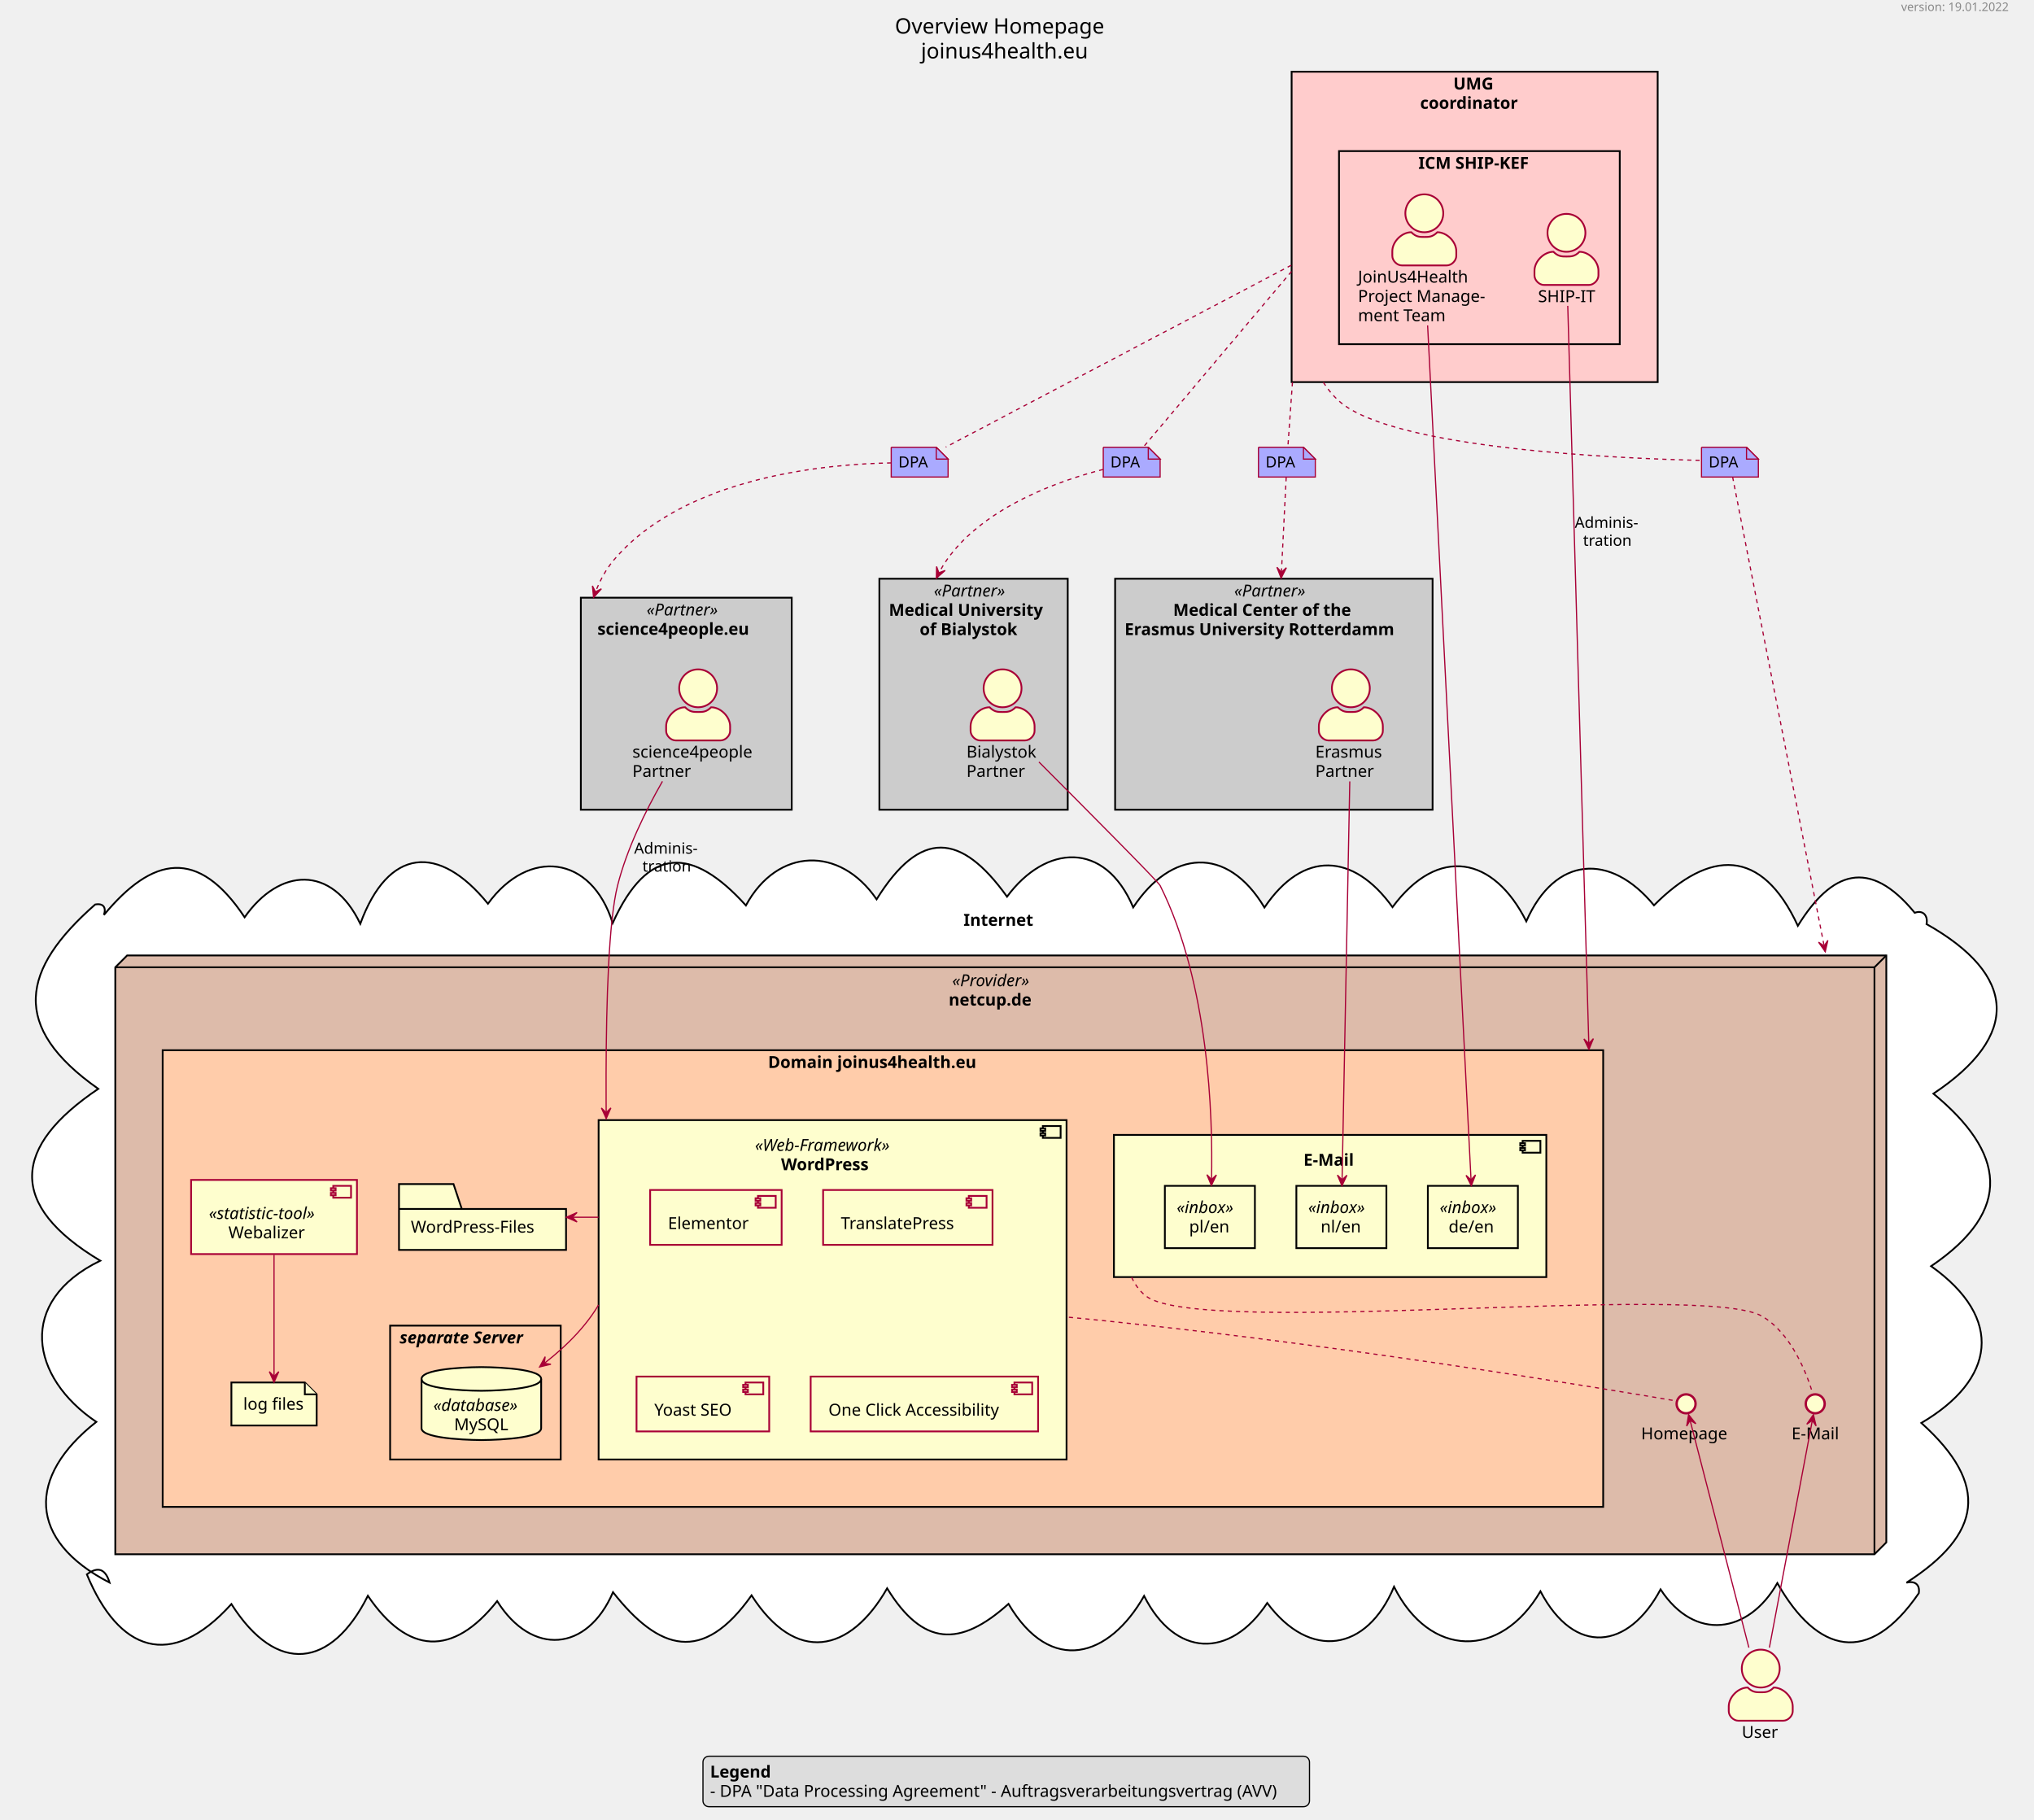
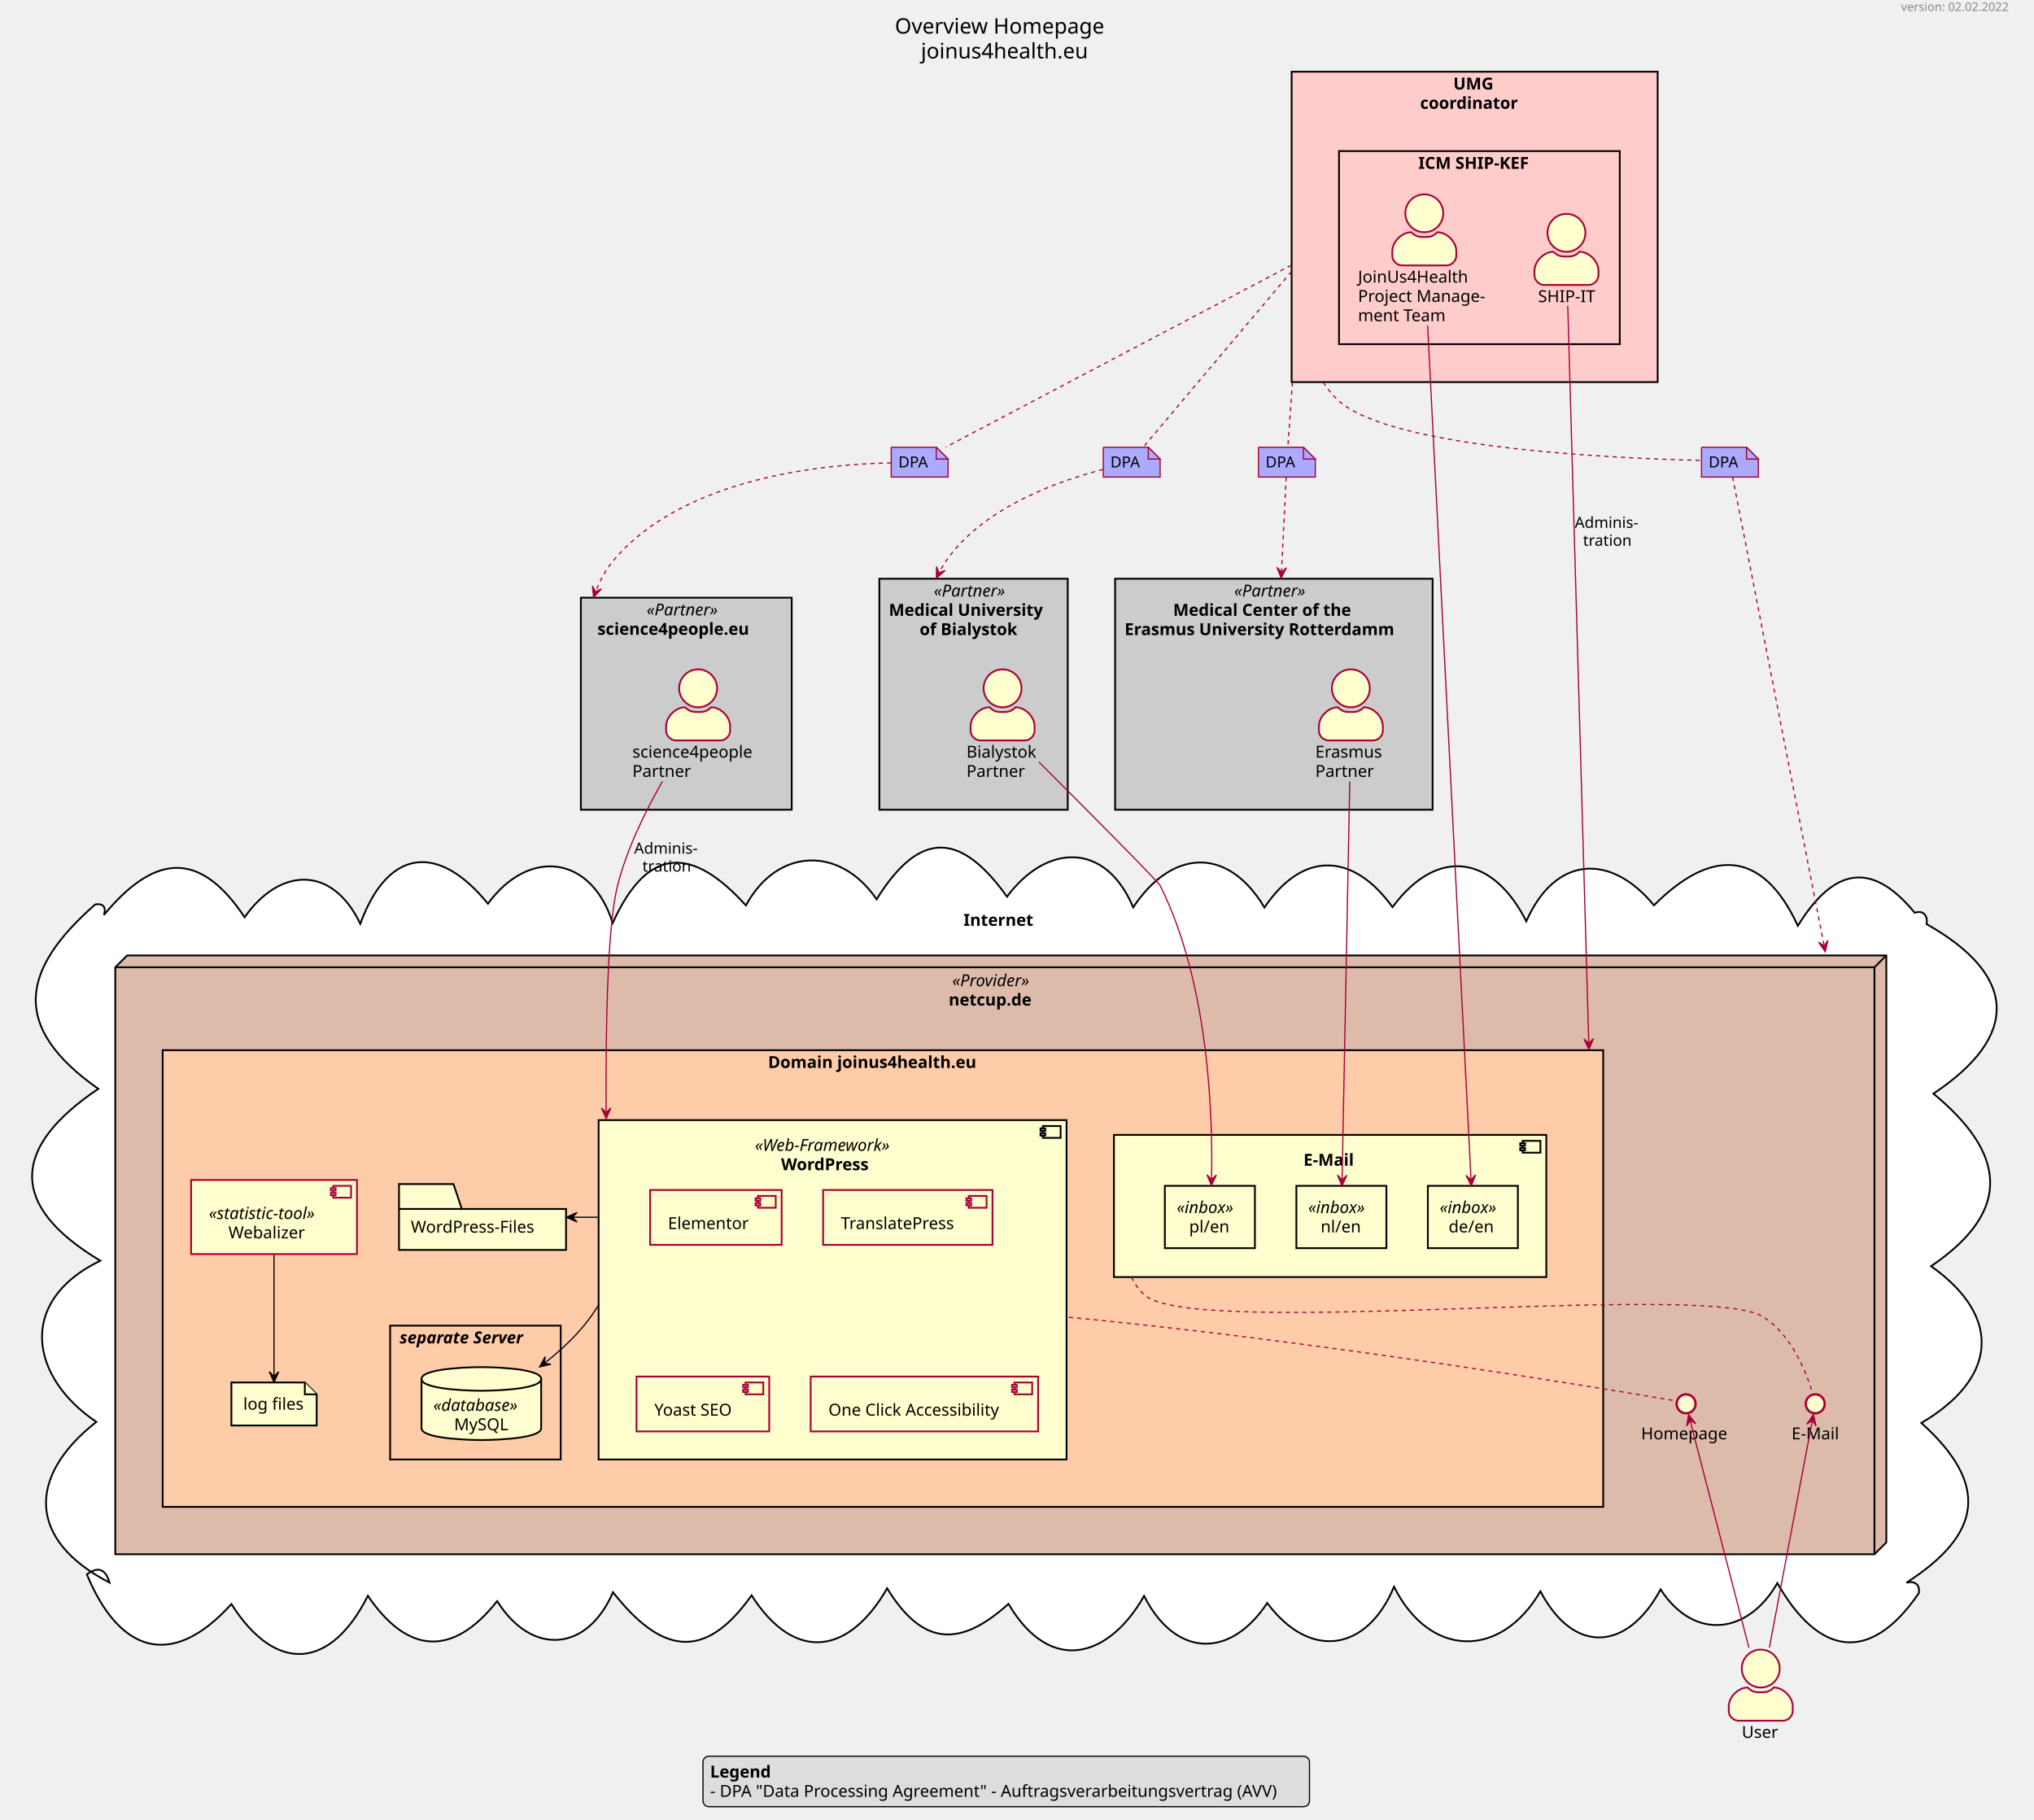
<svg xmlns="http://www.w3.org/2000/svg" contentScriptType="application/ecmascript" contentStyleType="text/css" height="3072px" preserveAspectRatio="none" style="width:3434px;height:3072px;" version="1.1" viewBox="0 0 3434 3072" width="3434px" zoomAndPan="magnify">
  <defs />
  <g>
-     <text fill="#888888" font-family="sans-serif" font-size="20" lengthAdjust="spacingAndGlyphs" textLength="190" x="3209.642" y="18.564">version: 19.01.2022</text>
+     <text fill="#888888" font-family="sans-serif" font-size="20" lengthAdjust="spacingAndGlyphs" textLength="190" x="3209.642" y="18.564">version: 02.02.2022</text>
    <text fill="#000000" font-family="sans-serif" font-size="36" lengthAdjust="spacingAndGlyphs" textLength="378" x="1510.821" y="56.697">Overview Homepage</text>
    <text fill="#000000" font-family="sans-serif" font-size="36" lengthAdjust="spacingAndGlyphs" textLength="290" x="1554.821" y="98.603">joinus4health.eu</text>
    <rect fill="#FFCCCC" height="524" style="stroke: #000000; stroke-width: 3.0;" width="618" x="2180.648" y="121.094" />
    <text fill="#000000" font-family="sans-serif" font-size="28" font-weight="bold" lengthAdjust="spacingAndGlyphs" textLength="72" x="2453.648" y="151.084">UMG</text>
    <text fill="#000000" font-family="sans-serif" font-size="28" font-weight="bold" lengthAdjust="spacingAndGlyphs" textLength="184" x="2397.648" y="183.678">coordinator</text>
    <rect fill="#FFCCCC" height="326" style="stroke: #000000; stroke-width: 3.0;" width="474" x="2260.648" y="255.094" />
    <text fill="#000000" font-family="sans-serif" font-size="28" font-weight="bold" lengthAdjust="spacingAndGlyphs" textLength="206" x="2394.648" y="285.084">ICM SHIP-KEF</text>
    <rect fill="#CCCCCC" height="358" style="stroke: #000000; stroke-width: 3.0;" width="356" x="980.648" y="1009.094" />
    <text fill="#000000" font-family="sans-serif" font-size="28" font-style="italic" lengthAdjust="spacingAndGlyphs" textLength="134" x="1091.648" y="1039.084">«Partner»</text>
    <text fill="#000000" font-family="sans-serif" font-size="28" font-weight="bold" lengthAdjust="spacingAndGlyphs" textLength="300" x="1008.648" y="1071.678">science4people.eu</text>
    <rect fill="#CCCCCC" height="390" style="stroke: #000000; stroke-width: 3.0;" width="318" x="1484.648" y="977.094" />
    <text fill="#000000" font-family="sans-serif" font-size="28" font-style="italic" lengthAdjust="spacingAndGlyphs" textLength="134" x="1576.648" y="1007.084">«Partner»</text>
    <text fill="#000000" font-family="sans-serif" font-size="28" font-weight="bold" lengthAdjust="spacingAndGlyphs" textLength="286" x="1500.648" y="1039.678">Medical University</text>
    <text fill="#000000" font-family="sans-serif" font-size="28" font-weight="bold" lengthAdjust="spacingAndGlyphs" textLength="182" x="1552.648" y="1072.272">of Bialystok</text>
    <rect fill="#CCCCCC" height="390" style="stroke: #000000; stroke-width: 3.0;" width="536" x="1882.648" y="977.094" />
    <text fill="#000000" font-family="sans-serif" font-size="28" font-style="italic" lengthAdjust="spacingAndGlyphs" textLength="134" x="2083.648" y="1007.084">«Partner»</text>
    <text fill="#000000" font-family="sans-serif" font-size="28" font-weight="bold" lengthAdjust="spacingAndGlyphs" textLength="340" x="1980.648" y="1039.678">Medical Center of the</text>
    <text fill="#000000" font-family="sans-serif" font-size="28" font-weight="bold" lengthAdjust="spacingAndGlyphs" textLength="504" x="1898.648" y="1072.272">Erasmus University Rotterdamm</text>
    <path d="M175.377,1544.84 C257.461,1445.798 334.388,1430.523 412.999,1548.639 C471.455,1465.273 560.175,1459.159 608.285,1559.631 C655.153,1431.364 740.73,1423.545 823.807,1525.774 C892.354,1431.65 998.307,1443.148 1034.398,1558.416 C1093.884,1426.645 1169.236,1429.096 1259.311,1528.678 C1312.368,1430.777 1418.075,1427.667 1479.98,1518.323 C1553.49,1400.169 1622.11,1405.102 1700.176,1513.903 C1765.151,1425.937 1865.277,1418.503 1913.203,1531.937 C1976.803,1435.556 2071.383,1426.285 2134.773,1532.167 C2200.162,1435.201 2285.028,1439.878 2350.97,1531.532 C2428.637,1426.842 2521.825,1446.233 2576.838,1555.453 C2625.452,1444.957 2718.813,1439.185 2792.433,1528.467 C2886.045,1434.491 2973.974,1430.353 3035.307,1563.053 C3091.906,1471.655 3155.409,1446.998 3232.648,1541.094 C3247.696,1535.621 3255.211,1547.109 3252.573,1560.139 C3405.184,1646.184 3411.642,1748.227 3264.179,1846.437 C3384.11,1945.368 3400.964,2042.234 3260.304,2137.698 C3384.471,2226.206 3368.126,2329.375 3243.807,2402.397 C3359.853,2506.923 3345.72,2590.247 3218.648,2672.094 C3232.162,2668.62 3241.876,2674.614 3239.512,2689.824 C3154.625,2813.648 3068.207,2791.391 3000.69,2672.717 C2952.361,2758.136 2861.293,2771.914 2803.528,2683.414 C2749.115,2785.249 2658.517,2796.504 2600.722,2686.654 C2533.352,2801.671 2413.592,2799.153 2353.537,2678.967 C2307.794,2788.487 2211.592,2803.175 2139.451,2706.357 C2076.163,2802.165 1983.509,2797.483 1931.569,2694.49 C1873.056,2797.72 1774.291,2829.499 1702.633,2707.874 C1620.651,2781.687 1557.749,2779.295 1497.752,2681.611 C1434.943,2791.215 1343.371,2809.804 1268.859,2693.467 C1186.489,2810.205 1112.418,2786.859 1034.938,2688.158 C991.427,2789.216 897.77,2796.249 839.354,2703.174 C764.349,2797.909 688.12,2793.101 621.08,2694.195 C559.543,2816.936 466.944,2828.319 390.686,2708.158 C287.715,2822.071 199.83,2786.878 146.648,2658.094 C166.392,2643.307 178.484,2650.055 184.981,2671.94 C46.738,2600.701 45.106,2492.918 162.628,2400.608 C51.215,2325.66 27.651,2197.235 169.292,2128.485 C12,2034.381 20.881,1935.917 165.929,1838.308 C16.609,1733.266 35.732,1636.789 160.648,1527.094 C174.608,1524.532 179.723,1532.208 175.377,1544.84 " fill="#FFFFFF" style="stroke: #000000; stroke-width: 3.0;" />
    <text fill="#000000" font-family="sans-serif" font-size="28" font-weight="bold" lengthAdjust="spacingAndGlyphs" textLength="126" x="1626.648" y="1563.084">Internet</text>
    <polygon fill="#DDBBAA" points="194.648,1633.094,214.648,1613.094,3184.648,1613.094,3184.648,2604.094,3164.648,2624.094,194.648,2624.094,194.648,1633.094" style="stroke: #000000; stroke-width: 3.0;" />
    <line style="stroke: #000000; stroke-width: 3.0;" x1="3164.648" x2="3184.648" y1="1633.094" y2="1613.094" />
    <line style="stroke: #000000; stroke-width: 3.0;" x1="194.648" x2="3164.648" y1="1633.094" y2="1633.094" />
    <line style="stroke: #000000; stroke-width: 3.0;" x1="3164.648" x2="3164.648" y1="1633.094" y2="2624.094" />
    <text fill="#000000" font-family="sans-serif" font-size="28" font-style="italic" lengthAdjust="spacingAndGlyphs" textLength="148" x="1607.648" y="1665.084">«Provider»</text>
    <text fill="#000000" font-family="sans-serif" font-size="28" font-weight="bold" lengthAdjust="spacingAndGlyphs" textLength="160" x="1601.648" y="1697.678">netcup.de</text>
    <rect fill="#FFCCAA" height="771" style="stroke: #000000; stroke-width: 3.0;" width="2432" x="274.648" y="1773.094" />
    <text fill="#000000" font-family="sans-serif" font-size="28" font-weight="bold" lengthAdjust="spacingAndGlyphs" textLength="388" x="1296.648" y="1803.084">Domain joinus4health.eu</text>
    <rect fill="#FEFECE" height="573" style="stroke: #000000; stroke-width: 3.0;" width="790" x="1010.648" y="1891.094" />
    <rect fill="#FEFECE" height="20" style="stroke: #000000; stroke-width: 3.0;" width="30" x="1760.648" y="1901.094" />
    <rect fill="#FEFECE" height="4" style="stroke: #000000; stroke-width: 3.0;" width="8" x="1756.648" y="1905.094" />
    <rect fill="#FEFECE" height="4" style="stroke: #000000; stroke-width: 3.0;" width="8" x="1756.648" y="1913.094" />
    <text fill="#000000" font-family="sans-serif" font-size="28" font-style="italic" lengthAdjust="spacingAndGlyphs" textLength="262" x="1274.648" y="1943.084">«Web-Framework»</text>
    <text fill="#000000" font-family="sans-serif" font-size="28" font-weight="bold" lengthAdjust="spacingAndGlyphs" textLength="174" x="1318.648" y="1975.678">WordPress</text>
    <rect fill="#FFCCAA" height="226" style="stroke: #000000; stroke-width: 3.0;" width="288" x="658.648" y="2238.094" />
    <text fill="#000000" font-family="sans-serif" font-size="28" font-style="italic" font-weight="bold" lengthAdjust="spacingAndGlyphs" textLength="256" x="674.648" y="2268.084">separate Server</text>
    <rect fill="#FEFECE" height="240" style="stroke: #000000; stroke-width: 3.0;" width="730" x="1880.648" y="1916.094" />
    <rect fill="#FEFECE" height="20" style="stroke: #000000; stroke-width: 3.0;" width="30" x="2570.648" y="1926.094" />
    <rect fill="#FEFECE" height="4" style="stroke: #000000; stroke-width: 3.0;" width="8" x="2566.648" y="1930.094" />
    <rect fill="#FEFECE" height="4" style="stroke: #000000; stroke-width: 3.0;" width="8" x="2566.648" y="1938.094" />
    <text fill="#000000" font-family="sans-serif" font-size="28" font-weight="bold" lengthAdjust="spacingAndGlyphs" textLength="90" x="2200.648" y="1968.084">E-Mail</text>
    <ellipse cx="2644.648" cy="393.094" fill="#FEFECE" rx="32" ry="32" style="stroke: #A80036; stroke-width: 3.0;" />
    <path d="M2644.648,433.094 C2652.648,433.094 2658.648,433.094 2666.648,425.094 C2682.648,425.094 2698.648,441.094 2698.648,457.094 L2698.648,465.094 C2698.648,473.094 2690.648,481.094 2682.648,481.094 L2606.648,481.094 C2598.648,481.094 2590.648,473.094 2590.648,465.094 L2590.648,457.094 C2590.648,441.094 2606.648,425.094 2622.648,425.094 C2630.648,433.094 2636.648,433.094 2644.648,433.094 " fill="#FEFECE" style="stroke: #A80036; stroke-width: 3.0;" />
    <text fill="#000000" font-family="sans-serif" font-size="28" lengthAdjust="spacingAndGlyphs" textLength="96" x="2596.648" y="510.084">SHIP-IT</text>
    <ellipse cx="2404.648" cy="360.094" fill="#FEFECE" rx="32" ry="32" style="stroke: #A80036; stroke-width: 3.0;" />
    <path d="M2404.648,400.094 C2412.648,400.094 2418.648,400.094 2426.648,392.094 C2442.648,392.094 2458.648,408.094 2458.648,424.094 L2458.648,432.094 C2458.648,440.094 2450.648,448.094 2442.648,448.094 L2366.648,448.094 C2358.648,448.094 2350.648,440.094 2350.648,432.094 L2350.648,424.094 C2350.648,408.094 2366.648,392.094 2382.648,392.094 C2390.648,400.094 2396.648,400.094 2404.648,400.094 " fill="#FEFECE" style="stroke: #A80036; stroke-width: 3.0;" />
    <text fill="#000000" font-family="sans-serif" font-size="28" lengthAdjust="spacingAndGlyphs" textLength="190" x="2292.648" y="477.084">JoinUs4Health</text>
    <text fill="#000000" font-family="sans-serif" font-size="28" lengthAdjust="spacingAndGlyphs" textLength="224" x="2292.648" y="509.678">Project Manage-</text>
    <text fill="#000000" font-family="sans-serif" font-size="28" lengthAdjust="spacingAndGlyphs" textLength="158" x="2292.648" y="542.271">ment Team</text>
    <ellipse cx="1178.648" cy="1162.094" fill="#FEFECE" rx="32" ry="32" style="stroke: #A80036; stroke-width: 3.0;" />
    <path d="M1178.648,1202.094 C1186.648,1202.094 1192.648,1202.094 1200.648,1194.094 C1216.648,1194.094 1232.648,1210.094 1232.648,1226.094 L1232.648,1234.094 C1232.648,1242.094 1224.648,1250.094 1216.648,1250.094 L1140.648,1250.094 C1132.648,1250.094 1124.648,1242.094 1124.648,1234.094 L1124.648,1226.094 C1124.648,1210.094 1140.648,1194.094 1156.648,1194.094 C1164.648,1202.094 1170.648,1202.094 1178.648,1202.094 " fill="#FEFECE" style="stroke: #A80036; stroke-width: 3.0;" />
    <text fill="#000000" font-family="sans-serif" font-size="28" lengthAdjust="spacingAndGlyphs" textLength="222" x="1067.648" y="1279.084">science4people</text>
    <text fill="#000000" font-family="sans-serif" font-size="28" lengthAdjust="spacingAndGlyphs" textLength="100" x="1067.648" y="1311.678">Partner</text>
    <ellipse cx="1692.648" cy="1162.094" fill="#FEFECE" rx="32" ry="32" style="stroke: #A80036; stroke-width: 3.0;" />
    <path d="M1692.648,1202.094 C1700.648,1202.094 1706.648,1202.094 1714.648,1194.094 C1730.648,1194.094 1746.648,1210.094 1746.648,1226.094 L1746.648,1234.094 C1746.648,1242.094 1738.648,1250.094 1730.648,1250.094 L1654.648,1250.094 C1646.648,1250.094 1638.648,1242.094 1638.648,1234.094 L1638.648,1226.094 C1638.648,1210.094 1654.648,1194.094 1670.648,1194.094 C1678.648,1202.094 1684.648,1202.094 1692.648,1202.094 " fill="#FEFECE" style="stroke: #A80036; stroke-width: 3.0;" />
    <text fill="#000000" font-family="sans-serif" font-size="28" lengthAdjust="spacingAndGlyphs" textLength="122" x="1631.648" y="1279.084">Bialystok</text>
    <text fill="#000000" font-family="sans-serif" font-size="28" lengthAdjust="spacingAndGlyphs" textLength="100" x="1631.648" y="1311.678">Partner</text>
    <ellipse cx="2280.648" cy="1162.094" fill="#FEFECE" rx="32" ry="32" style="stroke: #A80036; stroke-width: 3.0;" />
    <path d="M2280.648,1202.094 C2288.648,1202.094 2294.648,1202.094 2302.648,1194.094 C2318.648,1194.094 2334.648,1210.094 2334.648,1226.094 L2334.648,1234.094 C2334.648,1242.094 2326.648,1250.094 2318.648,1250.094 L2242.648,1250.094 C2234.648,1250.094 2226.648,1242.094 2226.648,1234.094 L2226.648,1226.094 C2226.648,1210.094 2242.648,1194.094 2258.648,1194.094 C2266.648,1202.094 2272.648,1202.094 2280.648,1202.094 " fill="#FEFECE" style="stroke: #A80036; stroke-width: 3.0;" />
    <text fill="#000000" font-family="sans-serif" font-size="28" lengthAdjust="spacingAndGlyphs" textLength="120" x="2220.648" y="1279.084">Erasmus</text>
    <text fill="#000000" font-family="sans-serif" font-size="28" lengthAdjust="spacingAndGlyphs" textLength="100" x="2220.648" y="1311.678">Partner</text>
    <ellipse cx="2846.648" cy="2370.094" fill="#FEFECE" rx="16" ry="16" style="stroke: #A80036; stroke-width: 4.0;" />
    <text fill="#000000" font-family="sans-serif" font-size="28" lengthAdjust="spacingAndGlyphs" textLength="152" x="2770.648" y="2430.084">Homepage</text>
    <ellipse cx="3064.648" cy="2370.094" fill="#FEFECE" rx="16" ry="16" style="stroke: #A80036; stroke-width: 4.0;" />
    <text fill="#000000" font-family="sans-serif" font-size="28" lengthAdjust="spacingAndGlyphs" textLength="80" x="3024.648" y="2430.084">E-Mail</text>
    <polygon fill="#FEFECE" points="673.648,1999.094,765.648,1999.094,779.648,2041.094,955.648,2041.094,955.648,2110.281,673.648,2110.281,673.648,1999.094" style="stroke: #000000; stroke-width: 3.0;" />
    <line style="stroke: #000000; stroke-width: 3.0;" x1="673.648" x2="779.648" y1="2041.094" y2="2041.094" />
    <text fill="#000000" font-family="sans-serif" font-size="28" lengthAdjust="spacingAndGlyphs" textLength="222" x="693.648" y="2081.084">WordPress-Files</text>
    <polygon fill="#FEFECE" points="390.648,2334.094,390.648,2406.688,534.648,2406.688,534.648,2354.094,514.648,2334.094,390.648,2334.094" style="stroke: #000000; stroke-width: 3.0;" />
    <path d="M514.648,2334.094 L514.648,2354.094 L534.648,2354.094 " fill="#FEFECE" style="stroke: #000000; stroke-width: 3.0;" />
    <text fill="#000000" font-family="sans-serif" font-size="28" lengthAdjust="spacingAndGlyphs" textLength="104" x="410.648" y="2380.084">log files</text>
    <rect fill="#FEFECE" height="125.188" style="stroke: #A80036; stroke-width: 3.0;" width="280" x="322.648" y="1992.094" />
    <rect fill="#FEFECE" height="20" style="stroke: #A80036; stroke-width: 3.0;" width="30" x="562.648" y="2002.094" />
    <rect fill="#FEFECE" height="4" style="stroke: #A80036; stroke-width: 3.0;" width="8" x="558.648" y="2006.094" />
    <rect fill="#FEFECE" height="4" style="stroke: #A80036; stroke-width: 3.0;" width="8" x="558.648" y="2014.094" />
    <text fill="#000000" font-family="sans-serif" font-size="28" font-style="italic" lengthAdjust="spacingAndGlyphs" textLength="200" x="352.648" y="2058.084">«statistic-tool»</text>
    <text fill="#000000" font-family="sans-serif" font-size="28" lengthAdjust="spacingAndGlyphs" textLength="134" x="385.648" y="2090.678">Webalizer</text>
    <rect fill="#FEFECE" height="92.594" style="stroke: #A80036; stroke-width: 3.0;" width="222" x="1097.648" y="2009.094" />
    <rect fill="#FEFECE" height="20" style="stroke: #A80036; stroke-width: 3.0;" width="30" x="1279.648" y="2019.094" />
    <rect fill="#FEFECE" height="4" style="stroke: #A80036; stroke-width: 3.0;" width="8" x="1275.648" y="2023.094" />
    <rect fill="#FEFECE" height="4" style="stroke: #A80036; stroke-width: 3.0;" width="8" x="1275.648" y="2031.094" />
    <text fill="#000000" font-family="sans-serif" font-size="28" lengthAdjust="spacingAndGlyphs" textLength="142" x="1127.648" y="2075.084">Elementor</text>
    <rect fill="#FEFECE" height="92.594" style="stroke: #A80036; stroke-width: 3.0;" width="286" x="1389.648" y="2009.094" />
    <rect fill="#FEFECE" height="20" style="stroke: #A80036; stroke-width: 3.0;" width="30" x="1635.648" y="2019.094" />
    <rect fill="#FEFECE" height="4" style="stroke: #A80036; stroke-width: 3.0;" width="8" x="1631.648" y="2023.094" />
    <rect fill="#FEFECE" height="4" style="stroke: #A80036; stroke-width: 3.0;" width="8" x="1631.648" y="2031.094" />
    <text fill="#000000" font-family="sans-serif" font-size="28" lengthAdjust="spacingAndGlyphs" textLength="206" x="1419.648" y="2075.084">TranslatePress</text>
    <rect fill="#FEFECE" height="92.594" style="stroke: #A80036; stroke-width: 3.0;" width="224" x="1074.648" y="2324.094" />
    <rect fill="#FEFECE" height="20" style="stroke: #A80036; stroke-width: 3.0;" width="30" x="1258.648" y="2334.094" />
    <rect fill="#FEFECE" height="4" style="stroke: #A80036; stroke-width: 3.0;" width="8" x="1254.648" y="2338.094" />
    <rect fill="#FEFECE" height="4" style="stroke: #A80036; stroke-width: 3.0;" width="8" x="1254.648" y="2346.094" />
    <text fill="#000000" font-family="sans-serif" font-size="28" lengthAdjust="spacingAndGlyphs" textLength="144" x="1104.648" y="2390.084">Yoast SEO</text>
    <rect fill="#FEFECE" height="92.594" style="stroke: #A80036; stroke-width: 3.0;" width="384" x="1368.648" y="2324.094" />
    <rect fill="#FEFECE" height="20" style="stroke: #A80036; stroke-width: 3.0;" width="30" x="1712.648" y="2334.094" />
    <rect fill="#FEFECE" height="4" style="stroke: #A80036; stroke-width: 3.0;" width="8" x="1708.648" y="2338.094" />
    <rect fill="#FEFECE" height="4" style="stroke: #A80036; stroke-width: 3.0;" width="8" x="1708.648" y="2346.094" />
    <text fill="#000000" font-family="sans-serif" font-size="28" lengthAdjust="spacingAndGlyphs" textLength="304" x="1398.648" y="2390.084">One Click Accessibility</text>
    <path d="M711.648,2328.094 C711.648,2308.094 812.648,2308.094 812.648,2308.094 C812.648,2308.094 913.648,2308.094 913.648,2328.094 L913.648,2411.281 C913.648,2431.281 812.648,2431.281 812.648,2431.281 C812.648,2431.281 711.648,2431.281 711.648,2411.281 L711.648,2328.094 " fill="#FEFECE" style="stroke: #000000; stroke-width: 3.0;" />
    <path d="M711.648,2328.094 C711.648,2348.094 812.648,2348.094 812.648,2348.094 C812.648,2348.094 913.648,2348.094 913.648,2328.094 " fill="none" style="stroke: #000000; stroke-width: 3.0;" />
    <text fill="#000000" font-family="sans-serif" font-size="28" font-style="italic" lengthAdjust="spacingAndGlyphs" textLength="162" x="731.648" y="2382.084">«database»</text>
    <text fill="#000000" font-family="sans-serif" font-size="28" lengthAdjust="spacingAndGlyphs" textLength="92" x="766.648" y="2414.678">MySQL</text>
    <rect fill="#FEFECE" height="105.188" style="stroke: #000000; stroke-width: 3.0;" width="152" x="2410.648" y="2002.094" />
    <text fill="#000000" font-family="sans-serif" font-size="28" font-style="italic" lengthAdjust="spacingAndGlyphs" textLength="112" x="2430.648" y="2048.084">«inbox»</text>
    <text fill="#000000" font-family="sans-serif" font-size="28" lengthAdjust="spacingAndGlyphs" textLength="82" x="2445.648" y="2080.678">de/en</text>
    <rect fill="#FEFECE" height="105.188" style="stroke: #000000; stroke-width: 3.0;" width="152" x="1966.648" y="2002.094" />
    <text fill="#000000" font-family="sans-serif" font-size="28" font-style="italic" lengthAdjust="spacingAndGlyphs" textLength="112" x="1986.648" y="2048.084">«inbox»</text>
    <text fill="#000000" font-family="sans-serif" font-size="28" lengthAdjust="spacingAndGlyphs" textLength="70" x="2007.648" y="2080.678">pl/en</text>
    <rect fill="#FEFECE" height="105.188" style="stroke: #000000; stroke-width: 3.0;" width="152" x="2188.648" y="2002.094" />
    <text fill="#000000" font-family="sans-serif" font-size="28" font-style="italic" lengthAdjust="spacingAndGlyphs" textLength="112" x="2208.648" y="2048.084">«inbox»</text>
    <text fill="#000000" font-family="sans-serif" font-size="28" lengthAdjust="spacingAndGlyphs" textLength="70" x="2229.648" y="2080.678">nl/en</text>
    <ellipse cx="2972.648" cy="2817.094" fill="#FEFECE" rx="32" ry="32" style="stroke: #A80036; stroke-width: 3.0;" />
    <path d="M2972.648,2857.094 C2980.648,2857.094 2986.648,2857.094 2994.648,2849.094 C3010.648,2849.094 3026.648,2865.094 3026.648,2881.094 L3026.648,2889.094 C3026.648,2897.094 3018.648,2905.094 3010.648,2905.094 L2934.648,2905.094 C2926.648,2905.094 2918.648,2897.094 2918.648,2889.094 L2918.648,2881.094 C2918.648,2865.094 2934.648,2849.094 2950.648,2849.094 C2958.648,2857.094 2964.648,2857.094 2972.648,2857.094 " fill="#FEFECE" style="stroke: #A80036; stroke-width: 3.0;" />
    <text fill="#000000" font-family="sans-serif" font-size="28" lengthAdjust="spacingAndGlyphs" textLength="64" x="2940.648" y="2934.084">User</text>
    <path d="M1504.648,755.094 L1504.648,805.359 L1600.648,805.359 L1600.648,775.094 L1580.648,755.094 L1504.648,755.094 " fill="#AAAAFF" style="stroke: #A80036; stroke-width: 2.0;" />
    <path d="M1580.648,755.094 L1580.648,775.094 L1600.648,775.094 L1580.648,755.094 " fill="#AAAAFF" style="stroke: #A80036; stroke-width: 2.0;" />
    <text fill="#000000" font-family="sans-serif" font-size="26" lengthAdjust="spacingAndGlyphs" textLength="54" x="1516.648" y="789.227">DPA</text>
    <path d="M1862.648,755.094 L1862.648,805.359 L1958.648,805.359 L1958.648,775.094 L1938.648,755.094 L1862.648,755.094 " fill="#AAAAFF" style="stroke: #A80036; stroke-width: 2.0;" />
    <path d="M1938.648,755.094 L1938.648,775.094 L1958.648,775.094 L1938.648,755.094 " fill="#AAAAFF" style="stroke: #A80036; stroke-width: 2.0;" />
    <text fill="#000000" font-family="sans-serif" font-size="26" lengthAdjust="spacingAndGlyphs" textLength="54" x="1874.648" y="789.227">DPA</text>
    <path d="M2124.648,755.094 L2124.648,805.359 L2220.648,805.359 L2220.648,775.094 L2200.648,755.094 L2124.648,755.094 " fill="#AAAAFF" style="stroke: #A80036; stroke-width: 2.0;" />
    <path d="M2200.648,755.094 L2200.648,775.094 L2220.648,775.094 L2200.648,755.094 " fill="#AAAAFF" style="stroke: #A80036; stroke-width: 2.0;" />
    <text fill="#000000" font-family="sans-serif" font-size="26" lengthAdjust="spacingAndGlyphs" textLength="54" x="2136.648" y="789.227">DPA</text>
    <path d="M2872.648,755.094 L2872.648,805.359 L2968.648,805.359 L2968.648,775.094 L2948.648,755.094 L2872.648,755.094 " fill="#AAAAFF" style="stroke: #A80036; stroke-width: 2.0;" />
    <path d="M2948.648,755.094 L2948.648,775.094 L2968.648,775.094 L2948.648,755.094 " fill="#AAAAFF" style="stroke: #A80036; stroke-width: 2.0;" />
    <text fill="#000000" font-family="sans-serif" font-size="26" lengthAdjust="spacingAndGlyphs" textLength="54" x="2884.648" y="789.227">DPA</text>
-     <path d="M1010.517,2203.126 C1010.417,2203.296 1010.317,2203.466 1010.216,2203.636 C1010.014,2203.975 1009.812,2204.314 1009.609,2204.652 C1006.356,2210.067 1002.876,2215.376 999.202,2220.574 C991.854,2230.971 983.732,2240.926 975.111,2250.404 C957.868,2269.359 938.628,2286.404 919.588,2301.254 " fill="none" id="wp-to-my" style="stroke: #A80036; stroke-width: 2.0;" />
-     <polygon fill="#A80036" points="910.968,2307.834,930.122,2303.237,918.906,2301.752,920.391,2290.536,910.968,2307.834" style="stroke: #A80036; stroke-width: 2.0;" />
-     <path d="M966.548,2055.094 C976.378,2055.094 986.213,2055.094 996.048,2055.094 C998.507,2055.094 1000.966,2055.094 1003.424,2055.094 C1004.654,2055.094 1005.883,2055.094 1007.112,2055.094 C1007.727,2055.094 1008.342,2055.094 1008.956,2055.094 C1009.264,2055.094 1009.571,2055.094 1009.878,2055.094 C1010.032,2055.094 1010.186,2055.094 1010.339,2055.094 C1010.416,2055.094 1010.493,2055.094 1010.57,2055.094 " fill="none" id="wpfolder-backto-wp" style="stroke: #A80036; stroke-width: 2.0;" />
-     <polygon fill="#A80036" points="956.248,2055.094,974.248,2063.094,966.248,2055.094,974.248,2047.094,956.248,2055.094" style="stroke: #A80036; stroke-width: 2.0;" />
-     <path d="M462.648,2118.534 C462.648,2178.954 462.648,2269.694 462.648,2323.494 " fill="none" id="stats-to-log" style="stroke: #A80036; stroke-width: 2.0;" />
-     <polygon fill="#A80036" points="462.648,2333.754,470.648,2315.754,462.648,2323.754,454.648,2315.754,462.648,2333.754" style="stroke: #A80036; stroke-width: 2.0;" />
+     <path d="M1010.517,2203.126 C1010.417,2203.296 1010.317,2203.466 1010.216,2203.636 C1010.014,2203.975 1009.812,2204.314 1009.609,2204.652 C1006.356,2210.067 1002.876,2215.376 999.202,2220.574 C991.854,2230.971 983.732,2240.926 975.111,2250.404 C957.868,2269.359 938.628,2286.404 919.588,2301.254 " fill="none" id="wp-to-my" style="stroke: #000000; stroke-width: 2.0;" />
+     <polygon fill="#000000" points="910.968,2307.834,930.122,2303.237,918.906,2301.752,920.391,2290.536,910.968,2307.834" style="stroke: #000000; stroke-width: 2.0;" />
+     <path d="M966.548,2055.094 C976.378,2055.094 986.213,2055.094 996.048,2055.094 C998.507,2055.094 1000.966,2055.094 1003.424,2055.094 C1004.654,2055.094 1005.883,2055.094 1007.112,2055.094 C1007.727,2055.094 1008.342,2055.094 1008.956,2055.094 C1009.264,2055.094 1009.571,2055.094 1009.878,2055.094 C1010.032,2055.094 1010.186,2055.094 1010.339,2055.094 C1010.416,2055.094 1010.493,2055.094 1010.57,2055.094 " fill="none" id="wpfolder-backto-wp" style="stroke: #000000; stroke-width: 2.0;" />
+     <polygon fill="#000000" points="956.248,2055.094,974.248,2063.094,966.248,2055.094,974.248,2047.094,956.248,2055.094" style="stroke: #000000; stroke-width: 2.0;" />
+     <path d="M462.648,2118.534 C462.648,2178.954 462.648,2269.694 462.648,2323.494 " fill="none" id="stats-to-log" style="stroke: #000000; stroke-width: 2.0;" />
+     <polygon fill="#000000" points="462.648,2333.754,470.648,2315.754,462.648,2323.754,454.648,2315.754,462.648,2333.754" style="stroke: #000000; stroke-width: 2.0;" />
    <path d="M1804.651,2223.952 C1811.339,2224.582 1818.048,2225.224 1824.775,2225.876 C1838.229,2227.182 1851.756,2228.53 1865.342,2229.917 C1892.512,2232.691 1919.915,2235.624 1947.426,2238.685 C2002.448,2244.807 2057.904,2251.445 2112.809,2258.372 C2222.618,2272.224 2330.221,2287.23 2427.728,2301.566 C2622.743,2330.239 2777.378,2356.234 2828.528,2364.974 " fill="none" id="wp-i_web" style="stroke: #A80036; stroke-width: 2.0; stroke-dasharray: 7.0,7.0;" />
    <path d="M1910.465,2156.385 C1910.561,2156.593 1910.658,2156.801 1910.756,2157.008 C1910.951,2157.423 1911.149,2157.836 1911.349,2158.248 C1912.149,2159.896 1912.989,2161.522 1913.871,2163.12 C1915.634,2166.317 1917.564,2169.407 1919.676,2172.356 C1923.9,2178.254 1928.851,2183.589 1934.648,2188.094 C2025.948,2259.034 2874.628,2164.094 2974.648,2222.094 C3024.628,2251.074 3050.528,2319.974 3060.168,2351.654 " fill="none" id="email-i_mail" style="stroke: #A80036; stroke-width: 2.0; stroke-dasharray: 7.0,7.0;" />
    <path d="M2180.118,447.795 C2179.756,447.986 2179.388,448.179 2179.015,448.375 C2177.523,449.161 2175.944,449.992 2174.28,450.868 C2160.968,457.876 2142.246,467.732 2119.561,479.673 C2074.193,503.556 2012.981,535.778 1947.528,570.231 C1816.623,639.139 1668.758,716.974 1596.768,754.874 " fill="none" id="umg-a_us" style="stroke: #A80036; stroke-width: 2.0; stroke-dasharray: 7.0,7.0;" />
    <path d="M1504.528,781.554 C1401.128,783.254 1157.408,802.994 1036.648,945.094 C1026.773,956.716 1018.723,969.657 1012.198,983.416 C1008.935,990.296 1006.054,997.38 1003.517,1004.606 C1003.199,1005.509 1002.888,1006.414 1002.581,1007.322 C1002.428,1007.775 1002.276,1008.23 1002.125,1008.685 " fill="none" id="a_us-to-s4p" style="stroke: #A80036; stroke-width: 2.0; stroke-dasharray: 7.0,7.0;" />
    <polygon fill="#A80036" points="1002.125,1008.685,1015.378,994.112,1005.269,999.192,1000.189,989.082,1002.125,1008.685" style="stroke: #A80036; stroke-width: 2.0;" />
    <path d="M2180.465,458.277 C2178.642,460.438 2176.684,462.758 2174.601,465.227 C2170.435,470.165 2165.768,475.697 2160.678,481.731 C2140.318,505.864 2113.192,538.016 2084.316,572.244 C2026.563,640.699 1961.808,717.454 1930.168,754.954 " fill="none" id="umg-a_ub" style="stroke: #A80036; stroke-width: 2.0; stroke-dasharray: 7.0,7.0;" />
    <path d="M1862.388,792.574 C1791.908,810.594 1662.288,854.634 1598.648,945.094 C1594.265,951.324 1590.276,957.832 1586.652,964.56 C1584.839,967.924 1583.118,971.344 1581.483,974.811 C1581.279,975.244 1581.076,975.678 1580.874,976.113 " fill="none" id="a_ub-to-bi" style="stroke: #A80036; stroke-width: 2.0; stroke-dasharray: 7.0,7.0;" />
    <polygon fill="#A80036" points="1580.874,976.113,1595.703,963.148,1585.081,967.041,1581.188,956.418,1580.874,976.113" style="stroke: #A80036; stroke-width: 2.0;" />
    <path d="M2182.037,645.454 C2181.999,645.988 2181.961,646.522 2181.924,647.056 C2181.848,648.122 2181.773,649.187 2181.697,650.249 C2181.096,658.749 2180.505,667.099 2179.931,675.207 C2177.635,707.64 2175.613,736.204 2174.288,754.954 " fill="none" id="umg-a_ue" style="stroke: #A80036; stroke-width: 2.0; stroke-dasharray: 7.0,7.0;" />
    <path d="M2171.468,805.694 C2170.343,828.134 2168.511,864.686 2166.387,907.046 C2165.326,928.226 2164.191,950.858 2163.036,973.904 C2163,974.624 2162.964,975.345 2162.928,976.066 " fill="none" id="a_ue-to-erasmus" style="stroke: #A80036; stroke-width: 2.0; stroke-dasharray: 7.0,7.0;" />
    <polygon fill="#A80036" points="2162.928,976.066,2171.819,958.489,2163.428,966.078,2155.839,957.688,2162.928,976.066" style="stroke: #A80036; stroke-width: 2.0;" />
    <path d="M2234.134,645.374 C2234.358,645.728 2234.584,646.082 2234.811,646.435 C2242.066,657.727 2250.606,668.106 2260.648,677.094 C2351.128,758.074 2735.528,774.154 2872.188,777.314 " fill="none" id="umg-a_un" style="stroke: #A80036; stroke-width: 2.0; stroke-dasharray: 7.0,7.0;" />
    <path d="M2925.168,805.234 C2941.838,890.694 3001.893,1198.469 3058.183,1486.949 C3065.22,1523.009 3072.197,1558.767 3079.023,1593.752 C3079.877,1598.126 3080.728,1602.487 3081.576,1606.835 " fill="none" id="a_un-to-netcup" style="stroke: #A80036; stroke-width: 2.0; stroke-dasharray: 7.0,7.0;" />
    <polygon fill="#A80036" points="3081.576,1606.835,3085.981,1587.636,3079.661,1597.02,3070.277,1590.7,3081.576,1606.835" style="stroke: #A80036; stroke-width: 2.0;" />
    <path d="M2646.848,516.394 C2651.398,675.924 2662.213,1055.364 2671.958,1397.261 C2674.395,1482.736 2676.764,1565.864 2678.952,1642.622 C2680.046,1681.002 2681.094,1717.789 2682.083,1752.481 C2682.207,1756.818 2682.33,1761.121 2682.451,1765.391 C2682.512,1767.526 2682.573,1769.653 2682.633,1771.771 " fill="none" id="ship-to-webspace" style="stroke: #A80036; stroke-width: 2.0;" />
    <polygon fill="#A80036" points="2682.633,1771.771,2690.117,1753.551,2682.348,1761.775,2674.124,1754.006,2682.633,1771.771" style="stroke: #A80036; stroke-width: 2.0;" />
    <text fill="#000000" font-family="sans-serif" font-size="26" lengthAdjust="spacingAndGlyphs" textLength="112" x="2658.648" y="891.227">Adminis-</text>
    <text fill="#000000" font-family="sans-serif" font-size="26" lengthAdjust="spacingAndGlyphs" textLength="84" x="2672.648" y="921.493">tration</text>
    <path d="M1118.408,1319.174 C1089.708,1369.314 1058.288,1433.274 1042.648,1495.094 C1027.678,1554.284 1023.568,1690.384 1023.253,1813.346 C1023.214,1828.717 1023.234,1843.882 1023.299,1858.666 C1023.332,1866.057 1023.376,1873.354 1023.43,1880.534 C1023.443,1882.328 1023.457,1884.116 1023.472,1885.896 C1023.479,1886.786 1023.487,1887.674 1023.494,1888.56 " fill="none" id="s4p_partner-to-wp" style="stroke: #A80036; stroke-width: 2.0;" />
    <polygon fill="#A80036" points="1023.494,1888.56,1031.34,1870.492,1023.409,1878.56,1015.34,1870.629,1023.494,1888.56" style="stroke: #A80036; stroke-width: 2.0;" />
    <text fill="#000000" font-family="sans-serif" font-size="26" lengthAdjust="spacingAndGlyphs" textLength="112" x="1070.648" y="1441.227">Adminis-</text>
    <text fill="#000000" font-family="sans-serif" font-size="26" lengthAdjust="spacingAndGlyphs" textLength="84" x="1084.648" y="1471.493">tration</text>
    <path d="M2410.248,549.394 C2426.168,862.494 2471.228,1749.714 2483.528,1991.554 " fill="none" id="umg_team-to-e_de" style="stroke: #A80036; stroke-width: 2.0;" />
    <polygon fill="#A80036" points="2484.048,2001.914,2491.111,1983.526,2483.533,1991.927,2475.132,1984.35,2484.048,2001.914" style="stroke: #A80036; stroke-width: 2.0;" />
    <path d="M1754.048,1286.474 C1831.608,1364.134 1955.428,1488.634 1958.648,1495.094 C2041.028,1659.854 2047.708,1883.634 2045.448,1990.834 " fill="none" id="bi_partner-to-e_pl" style="stroke: #A80036; stroke-width: 2.0;" />
    <polygon fill="#A80036" points="2045.188,2001.454,2053.648,1983.665,2045.445,1991.457,2037.654,1983.254,2045.188,2001.454" style="stroke: #A80036; stroke-width: 2.0;" />
    <path d="M2278.828,1319.274 C2275.528,1490.294 2268.628,1847.494 2265.848,1991.234 " fill="none" id="erasmus_partner-to-e_nl" style="stroke: #A80036; stroke-width: 2.0;" />
    <polygon fill="#A80036" points="2265.628,2002.014,2273.987,1984.177,2265.828,1992.016,2257.99,1983.857,2265.628,2002.014" style="stroke: #A80036; stroke-width: 2.0;" />
    <path d="M2853.528,2398.694 C2872.108,2470.514 2923.848,2670.454 2952.648,2781.774 " fill="none" id="i_web-backto-user" style="stroke: #A80036; stroke-width: 2.0;" />
    <polygon fill="#A80036" points="2850.848,2388.294,2847.628,2407.726,2853.361,2397.973,2863.114,2403.706,2850.848,2388.294" style="stroke: #A80036; stroke-width: 2.0;" />
    <path d="M3059.628,2398.694 C3046.048,2470.514 3008.288,2670.454 2987.248,2781.774 " fill="none" id="i_mail-backto-user" style="stroke: #A80036; stroke-width: 2.0;" />
    <polygon fill="#A80036" points="3061.588,2388.294,3050.385,2404.495,3059.732,2398.12,3066.107,2407.466,3061.588,2388.294" style="stroke: #A80036; stroke-width: 2.0;" />
    <rect fill="#DDDDDD" height="85.188" rx="10" ry="10" style="stroke: #000000; stroke-width: 2.0;" width="1024" x="1186.821" y="2965.084" />
    <text fill="#000000" font-family="sans-serif" font-size="28" font-weight="bold" lengthAdjust="spacingAndGlyphs" textLength="118" x="1198.821" y="3001.074">Legend</text>
    <text fill="#000000" font-family="sans-serif" font-size="28" lengthAdjust="spacingAndGlyphs" textLength="1000" x="1198.821" y="3033.668">- DPA "Data Processing Agreement" - Auftragsverarbeitungsvertrag (AVV)</text>
  </g>
</svg>
